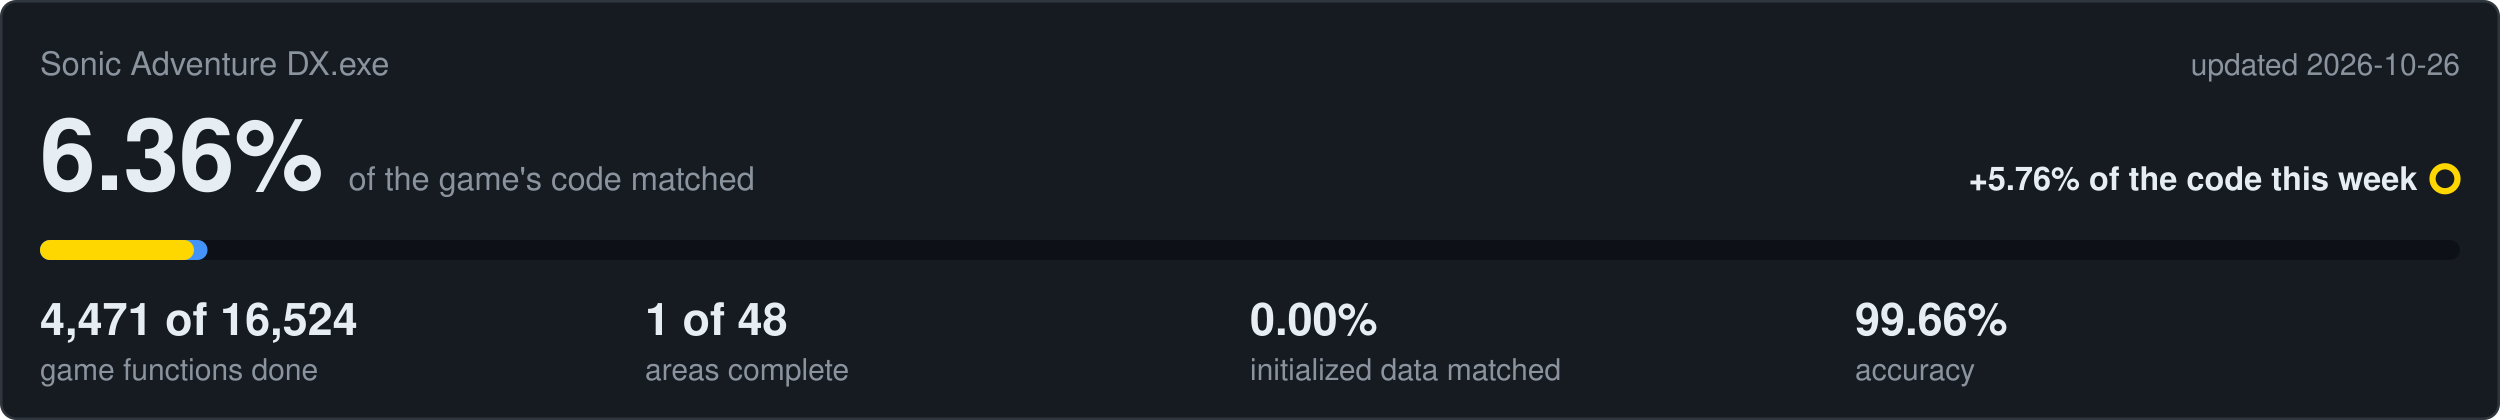
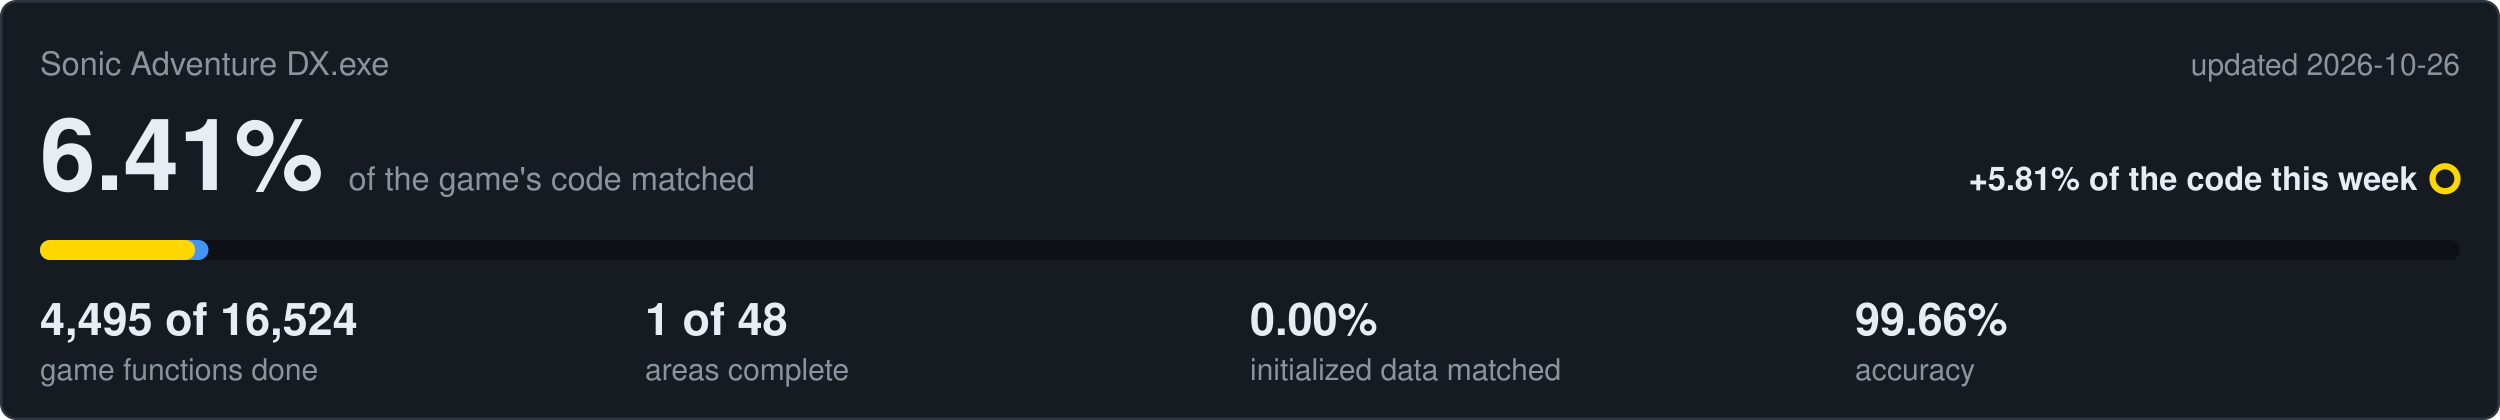
<svg xmlns="http://www.w3.org/2000/svg" viewBox="0 0 1000 168" width="1000" height="168">
  <rect x="0.5" y="0.5" width="999" height="167" rx="6" fill="#161b22" stroke="#30363d" />
  <text x="16" y="30" font-family="Segoe UI,Helvetica,Arial,sans-serif" font-size="13" fill="#8b949e">Sonic Adventure DX.exe</text>
  <text x="984" y="30" text-anchor="end" font-family="Segoe UI,Helvetica,Arial,sans-serif" font-size="12" fill="#8b949e">updated 2026-10-26</text>
-   <text x="16" y="76" font-family="Segoe UI,Helvetica,Arial,sans-serif" font-size="40" font-weight="600" fill="#e6edf3">6.36%<tspan dx="10" font-size="13" font-weight="400" fill="#8b949e">of the game's code matched</tspan>
+   <text x="16" y="76" font-family="Segoe UI,Helvetica,Arial,sans-serif" font-size="40" font-weight="600" fill="#e6edf3">6.41%<tspan dx="10" font-size="13" font-weight="400" fill="#8b949e">of the game's code matched</tspan>
  </text>
-   <text x="967" y="76" text-anchor="end" font-family="Segoe UI,Helvetica,Arial,sans-serif" font-size="13" font-weight="600" fill="#e6edf3">+5.76% of the code this week</text>
+   <text x="967" y="76" text-anchor="end" font-family="Segoe UI,Helvetica,Arial,sans-serif" font-size="13" font-weight="600" fill="#e6edf3">+5.81% of the code this week</text>
  <circle cx="978" cy="71.5" r="5" fill="none" stroke="#ffd700" stroke-width="2.5" />
  <rect x="16" y="96" width="968" height="8" rx="4" fill="#0d1117" />
-   <rect x="16" y="96" width="67.0" height="8" rx="4" fill="#4493f8" />
-   <rect x="16" y="96" width="61.6" height="8" rx="4" fill="#ffd700" />
-   <text x="16" y="134" font-family="Segoe UI,Helvetica,Arial,sans-serif" font-size="18" font-weight="600" fill="#e6edf3">4,471 of 16,524</text>
+   <rect x="16" y="96" width="67.4" height="8" rx="4" fill="#4493f8" />
+   <rect x="16" y="96" width="62.1" height="8" rx="4" fill="#ffd700" />
+   <text x="16" y="134" font-family="Segoe UI,Helvetica,Arial,sans-serif" font-size="18" font-weight="600" fill="#e6edf3">4,495 of 16,524</text>
  <text x="16" y="152" font-family="Segoe UI,Helvetica,Arial,sans-serif" font-size="12" fill="#8b949e">game functions done</text>
  <text x="258" y="134" font-family="Segoe UI,Helvetica,Arial,sans-serif" font-size="18" font-weight="600" fill="#e6edf3">1 of 48</text>
  <text x="258" y="152" font-family="Segoe UI,Helvetica,Arial,sans-serif" font-size="12" fill="#8b949e">areas complete</text>
  <text x="500" y="134" font-family="Segoe UI,Helvetica,Arial,sans-serif" font-size="18" font-weight="600" fill="#e6edf3">0.00%</text>
  <text x="500" y="152" font-family="Segoe UI,Helvetica,Arial,sans-serif" font-size="12" fill="#8b949e">initialized data matched</text>
  <text x="742" y="134" font-family="Segoe UI,Helvetica,Arial,sans-serif" font-size="18" font-weight="600" fill="#e6edf3">99.66%</text>
  <text x="742" y="152" font-family="Segoe UI,Helvetica,Arial,sans-serif" font-size="12" fill="#8b949e">accuracy</text>
</svg>
